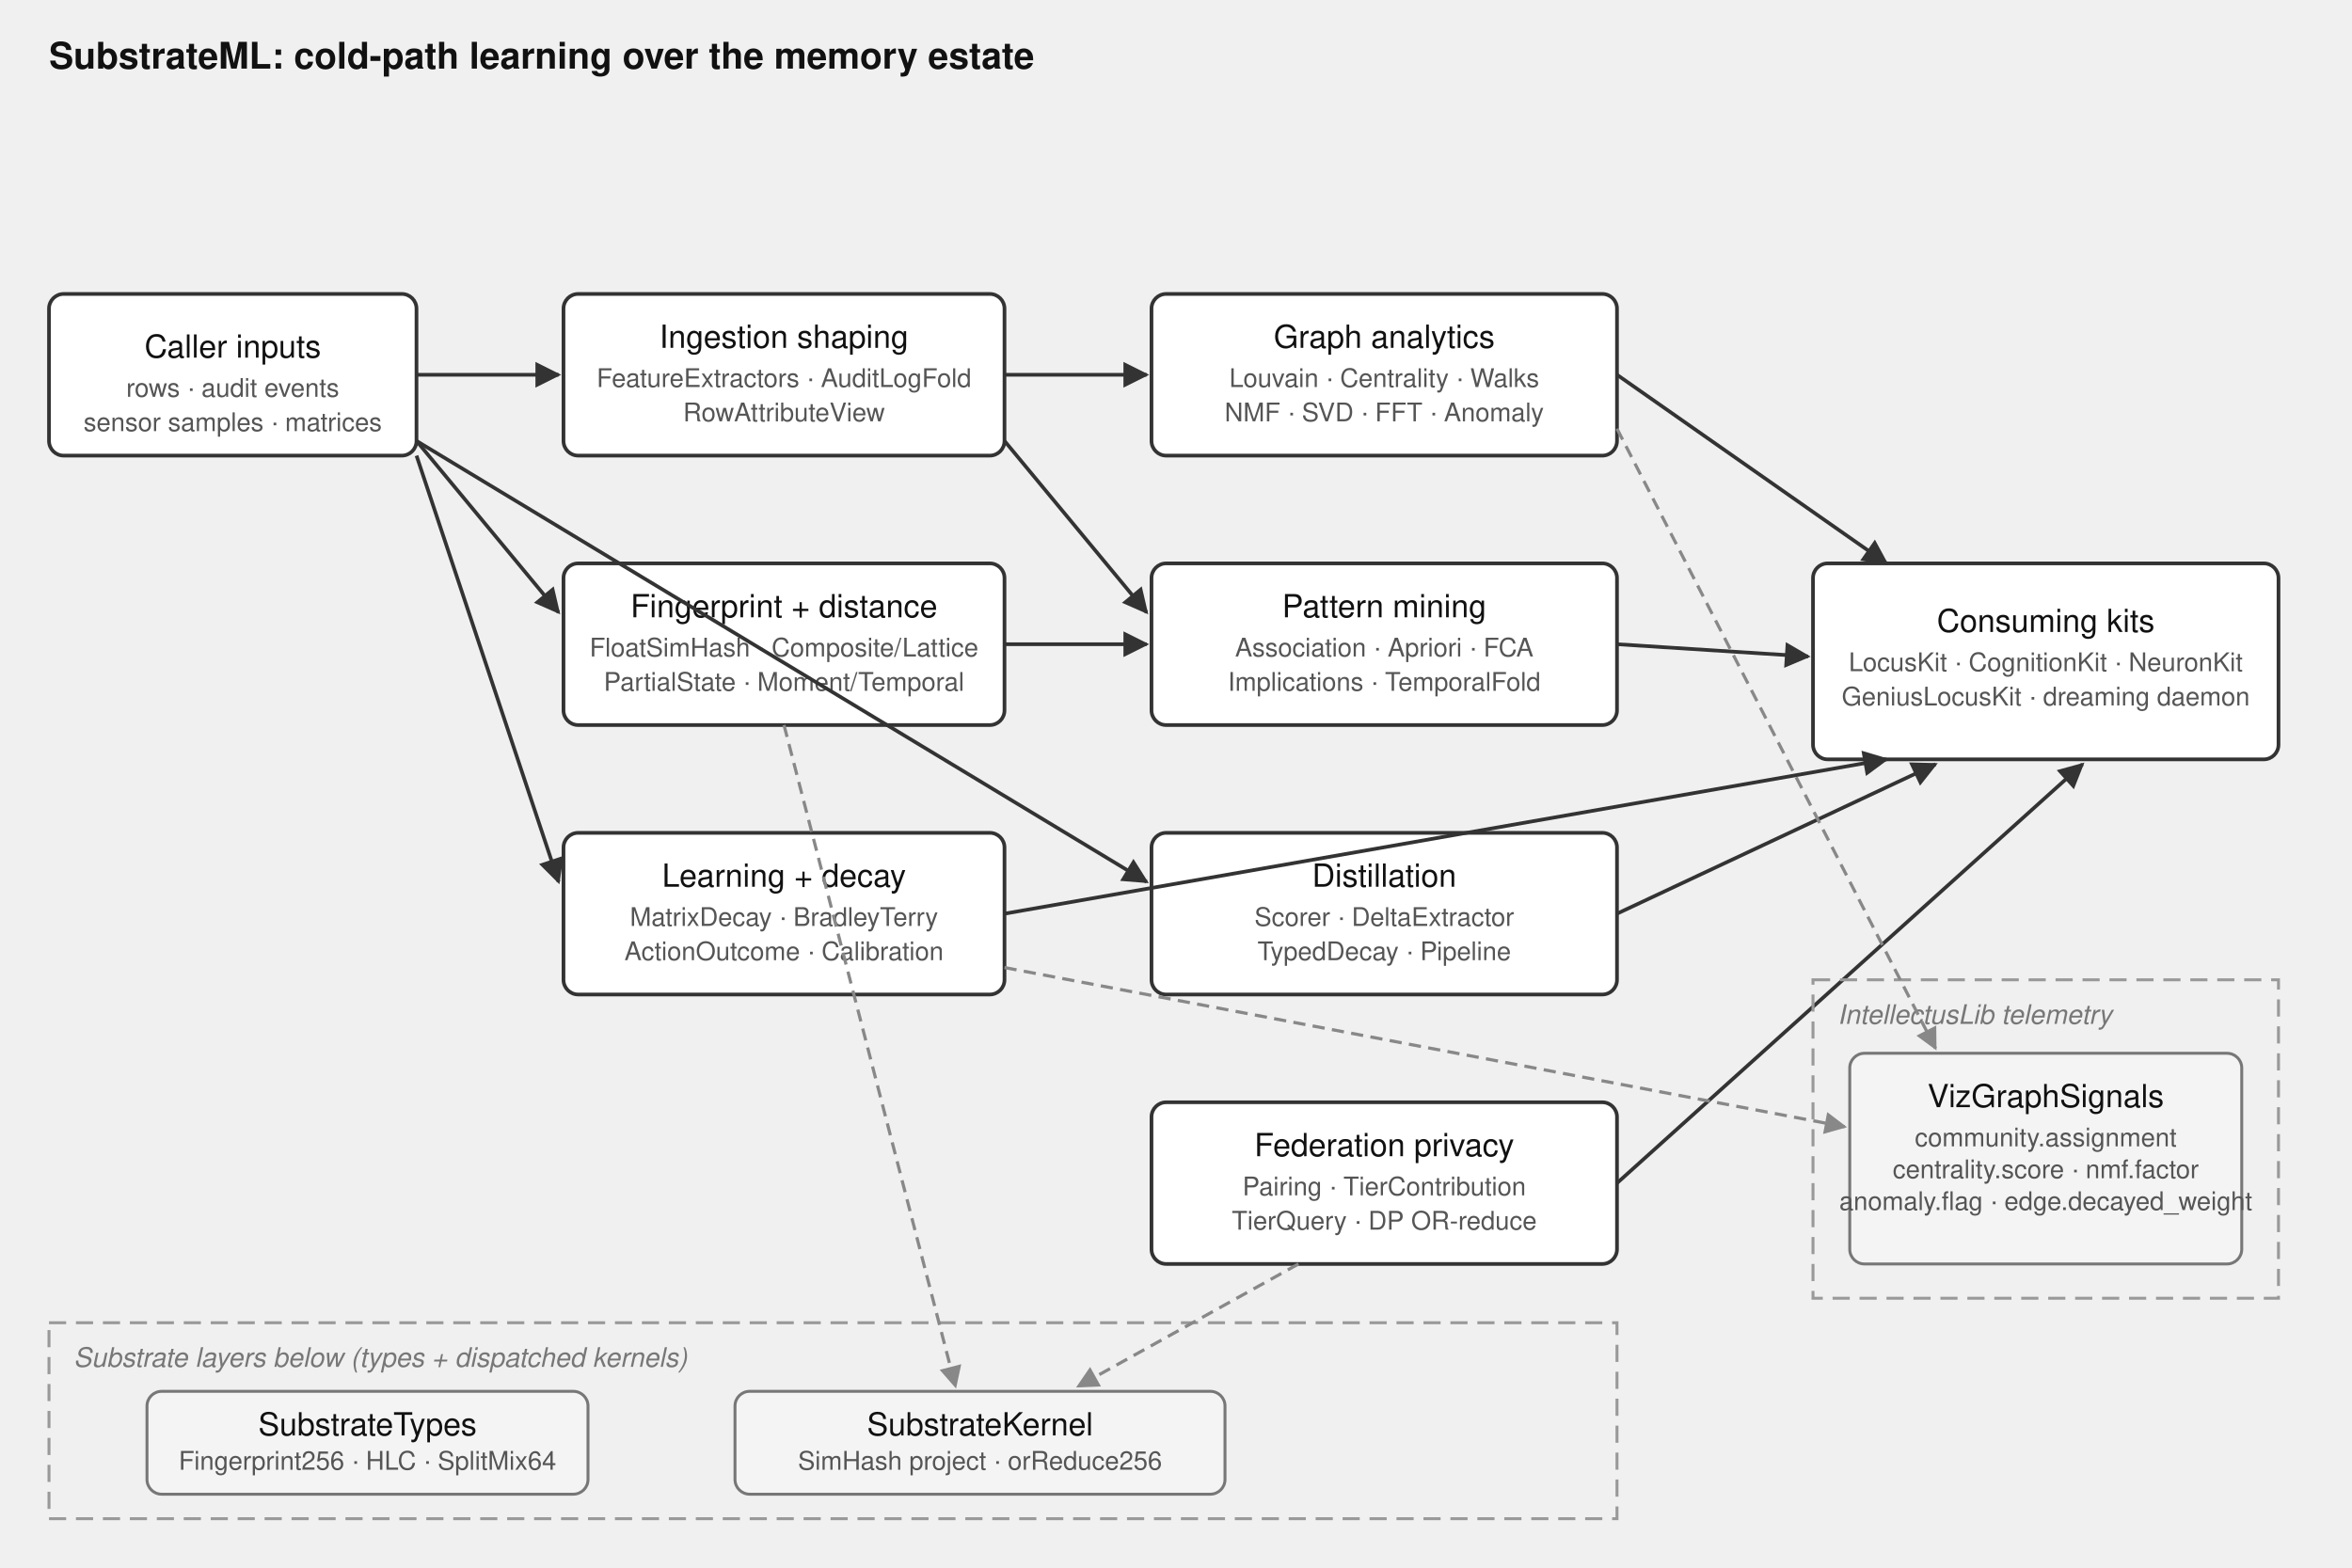
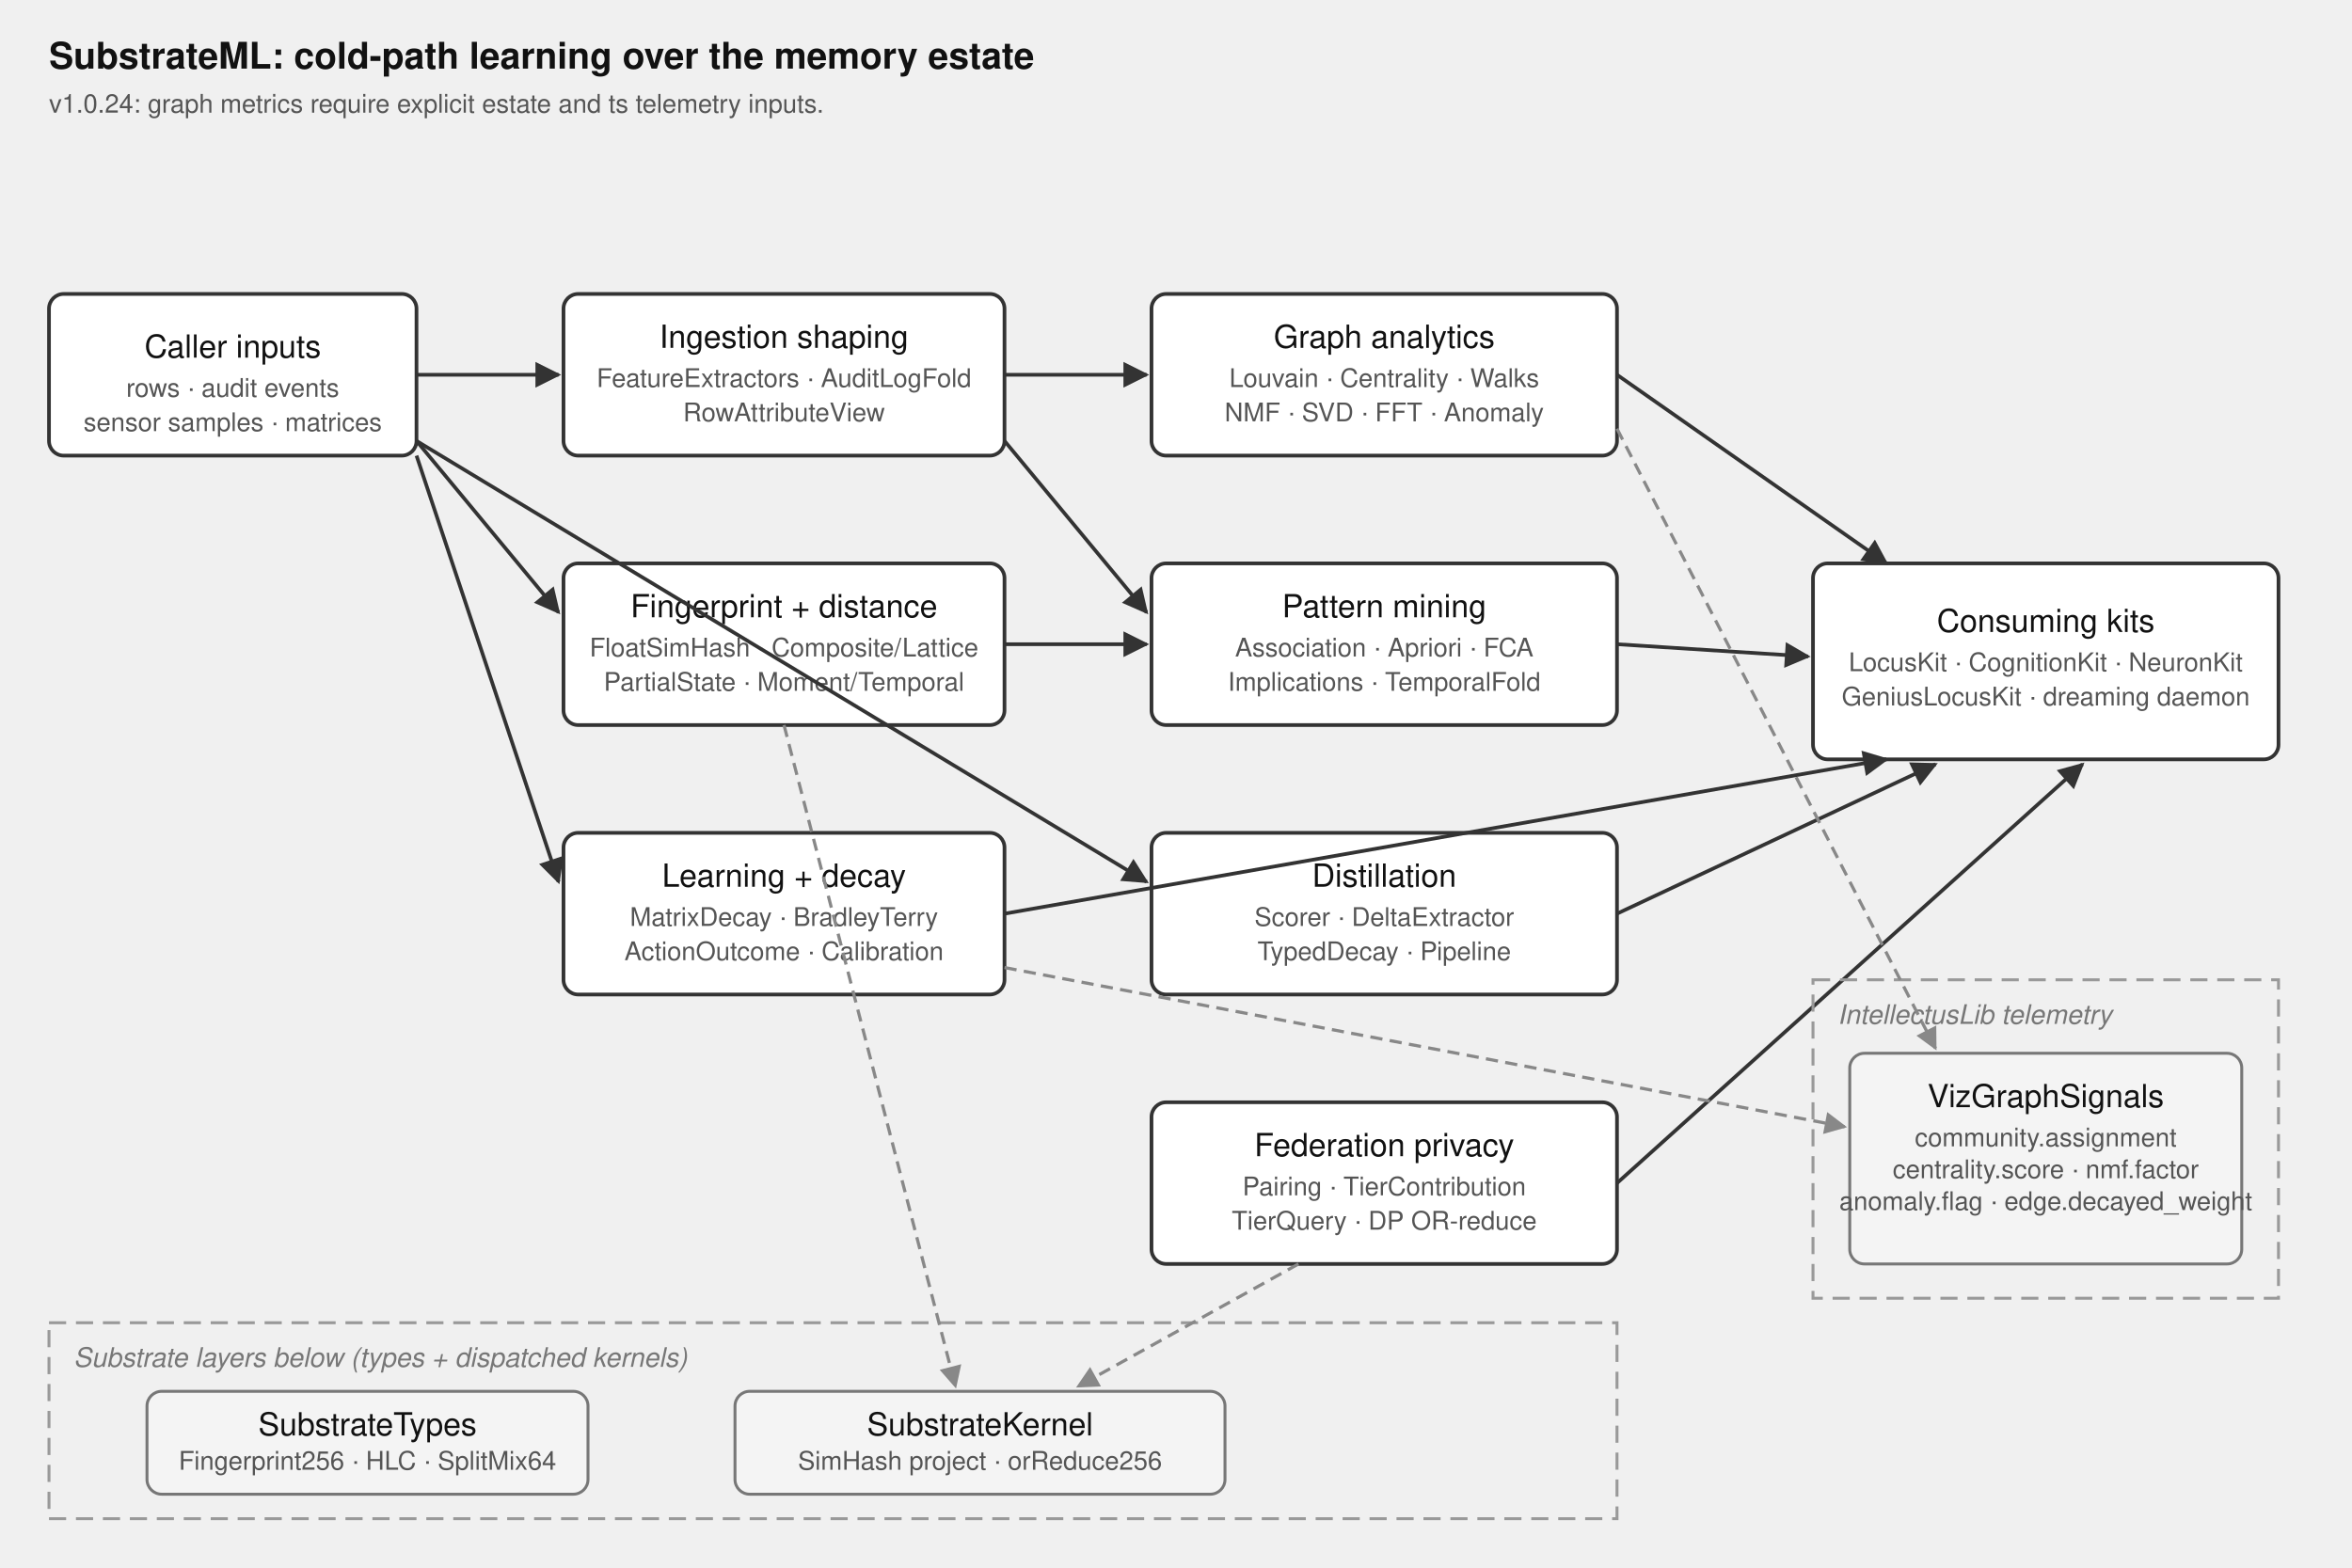
<svg xmlns="http://www.w3.org/2000/svg" width="960" height="640" viewBox="0 0 960 640" font-family="Helvetica, Arial, sans-serif">
  <defs>
    <marker id="arrow" viewBox="0 0 10 10" refX="9" refY="5" markerWidth="7" markerHeight="7" orient="auto-start-reverse">
      <path d="M 0 0 L 10 5 L 0 10 z" fill="#333" />
    </marker>
    <marker id="arrowgrey" viewBox="0 0 10 10" refX="9" refY="5" markerWidth="7" markerHeight="7" orient="auto-start-reverse">
      <path d="M 0 0 L 10 5 L 0 10 z" fill="#888" />
    </marker>
  </defs>
  <style>
    .box    { fill: #ffffff; stroke: #333; stroke-width: 1.5; }
    .ext    { fill: #f4f4f4; stroke: #777; stroke-width: 1.2; }
    .label  { font-size: 13px; fill: #111; }
    .sub    { font-size: 10.5px; fill: #555; }
    .flow   { stroke: #333; stroke-width: 1.5; fill: none; marker-end: url(#arrow); }
    .tele   { stroke: #888; stroke-width: 1.3; fill: none; marker-end: url(#arrowgrey); stroke-dasharray: 5 3; }
    .region { fill: none; stroke: #999; stroke-width: 1.2; stroke-dasharray: 7 4; }
    .regionlabel { font-size: 11px; fill: #777; font-style: italic; }
  </style>
  <text x="20" y="28" font-size="15" font-weight="bold" fill="#111">SubstrateML: cold-path learning over the memory estate</text>
+   <text class="sub" x="20" y="46">v1.0.24: graph metrics require explicit estate and ts telemetry inputs.</text>
  <rect class="box" x="20" y="120" width="150" height="66" rx="6" />
  <text class="label" x="95" y="146" text-anchor="middle">Caller inputs</text>
  <text class="sub" x="95" y="162" text-anchor="middle">rows · audit events</text>
  <text class="sub" x="95" y="176" text-anchor="middle">sensor samples · matrices</text>
  <rect class="box" x="230" y="120" width="180" height="66" rx="6" />
  <text class="label" x="320" y="142" text-anchor="middle">Ingestion shaping</text>
  <text class="sub" x="320" y="158" text-anchor="middle">FeatureExtractors · AuditLogFold</text>
  <text class="sub" x="320" y="172" text-anchor="middle">RowAttributeView</text>
  <rect class="box" x="230" y="230" width="180" height="66" rx="6" />
  <text class="label" x="320" y="252" text-anchor="middle">Fingerprint + distance</text>
  <text class="sub" x="320" y="268" text-anchor="middle">FloatSimHash · Composite/Lattice</text>
  <text class="sub" x="320" y="282" text-anchor="middle">PartialState · Moment/Temporal</text>
  <rect class="box" x="470" y="120" width="190" height="66" rx="6" />
  <text class="label" x="565" y="142" text-anchor="middle">Graph analytics</text>
  <text class="sub" x="565" y="158" text-anchor="middle">Louvain · Centrality · Walks</text>
  <text class="sub" x="565" y="172" text-anchor="middle">NMF · SVD · FFT · Anomaly</text>
  <rect class="box" x="470" y="230" width="190" height="66" rx="6" />
  <text class="label" x="565" y="252" text-anchor="middle">Pattern mining</text>
  <text class="sub" x="565" y="268" text-anchor="middle">Association · Apriori · FCA</text>
  <text class="sub" x="565" y="282" text-anchor="middle">Implications · TemporalFold</text>
  <rect class="box" x="470" y="340" width="190" height="66" rx="6" />
  <text class="label" x="565" y="362" text-anchor="middle">Distillation</text>
  <text class="sub" x="565" y="378" text-anchor="middle">Scorer · DeltaExtractor</text>
  <text class="sub" x="565" y="392" text-anchor="middle">TypedDecay · Pipeline</text>
  <rect class="box" x="230" y="340" width="180" height="66" rx="6" />
  <text class="label" x="320" y="362" text-anchor="middle">Learning + decay</text>
  <text class="sub" x="320" y="378" text-anchor="middle">MatrixDecay · BradleyTerry</text>
  <text class="sub" x="320" y="392" text-anchor="middle">ActionOutcome · Calibration</text>
  <rect class="box" x="470" y="450" width="190" height="66" rx="6" />
  <text class="label" x="565" y="472" text-anchor="middle">Federation privacy</text>
  <text class="sub" x="565" y="488" text-anchor="middle">Pairing · TierContribution</text>
  <text class="sub" x="565" y="502" text-anchor="middle">TierQuery · DP OR-reduce</text>
  <rect class="box" x="740" y="230" width="190" height="80" rx="6" />
  <text class="label" x="835" y="258" text-anchor="middle">Consuming kits</text>
  <text class="sub" x="835" y="274" text-anchor="middle">LocusKit · CognitionKit · NeuronKit</text>
  <text class="sub" x="835" y="288" text-anchor="middle">GeniusLocusKit · dreaming daemon</text>
  <line class="flow" x1="170" y1="153" x2="228" y2="153" />
  <line class="flow" x1="410" y1="153" x2="468" y2="153" />
  <line class="flow" x1="410" y1="180" x2="468" y2="250" />
  <line class="flow" x1="170" y1="180" x2="468" y2="360" />
  <line class="flow" x1="170" y1="180" x2="228" y2="250" />
  <line class="flow" x1="170" y1="186" x2="228" y2="360" />
  <line class="flow" x1="660" y1="153" x2="770" y2="230" />
  <line class="flow" x1="660" y1="263" x2="738" y2="268" />
  <line class="flow" x1="660" y1="373" x2="790" y2="312" />
  <line class="flow" x1="410" y1="263" x2="468" y2="263" />
  <line class="flow" x1="410" y1="373" x2="770" y2="310" />
  <line class="flow" x1="660" y1="483" x2="850" y2="312" />
  <rect class="region" x="20" y="540" width="640" height="80" />
  <text class="regionlabel" x="30" y="558">Substrate layers below (types + dispatched kernels)</text>
  <rect class="ext" x="60" y="568" width="180" height="42" rx="6" />
  <text class="label" x="150" y="586" text-anchor="middle">SubstrateTypes</text>
  <text class="sub" x="150" y="600" text-anchor="middle">Fingerprint256 · HLC · SplitMix64</text>
  <rect class="ext" x="300" y="568" width="200" height="42" rx="6" />
  <text class="label" x="400" y="586" text-anchor="middle">SubstrateKernel</text>
  <text class="sub" x="400" y="600" text-anchor="middle">SimHash project · orReduce256</text>
  <rect class="region" x="740" y="400" width="190" height="130" />
  <text class="regionlabel" x="750" y="418">IntellectusLib telemetry</text>
  <rect class="ext" x="755" y="430" width="160" height="86" rx="6" />
  <text class="label" x="835" y="452" text-anchor="middle">VizGraphSignals</text>
  <text class="sub" x="835" y="468" text-anchor="middle">community.assignment</text>
  <text class="sub" x="835" y="481" text-anchor="middle">centrality.score · nmf.factor</text>
  <text class="sub" x="835" y="494" text-anchor="middle">anomaly.flag · edge.decayed_weight</text>
  <line class="tele" x1="660" y1="175" x2="790" y2="428" />
  <line class="tele" x1="410" y1="395" x2="753" y2="460" />
  <line class="tele" x1="320" y1="296" x2="390" y2="566" />
  <line class="tele" x1="530" y1="516" x2="440" y2="566" />
</svg>
